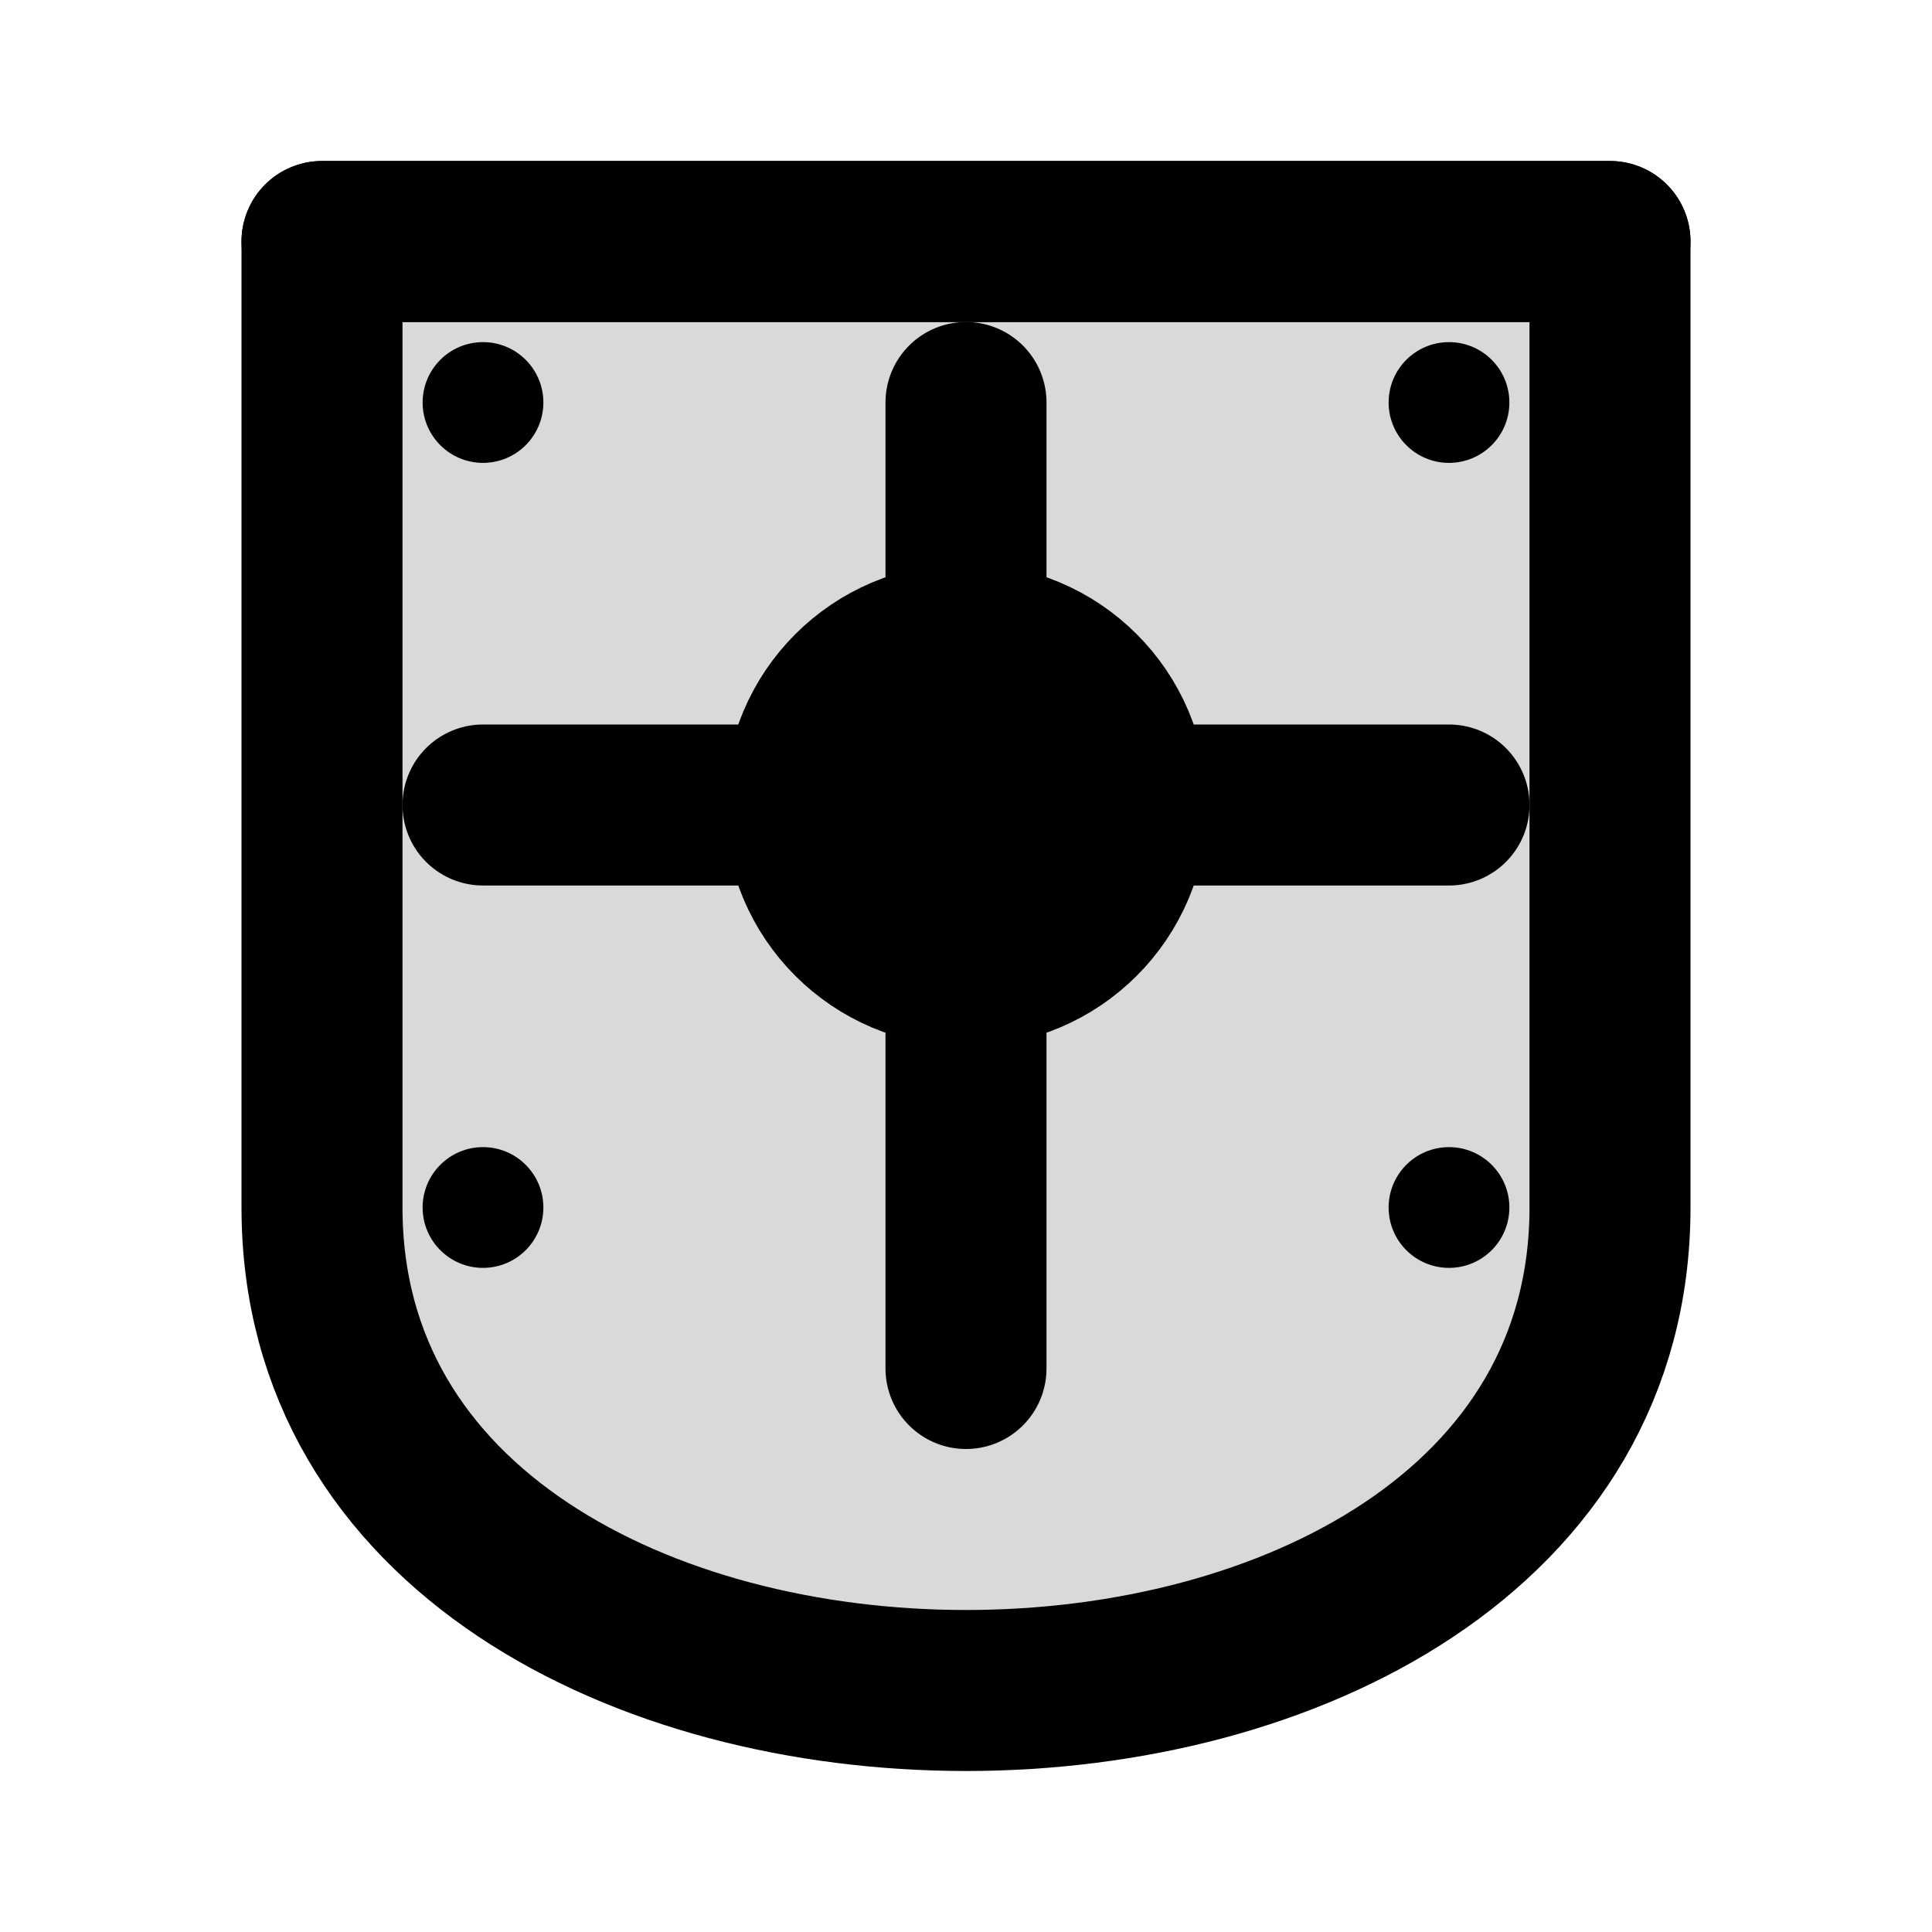
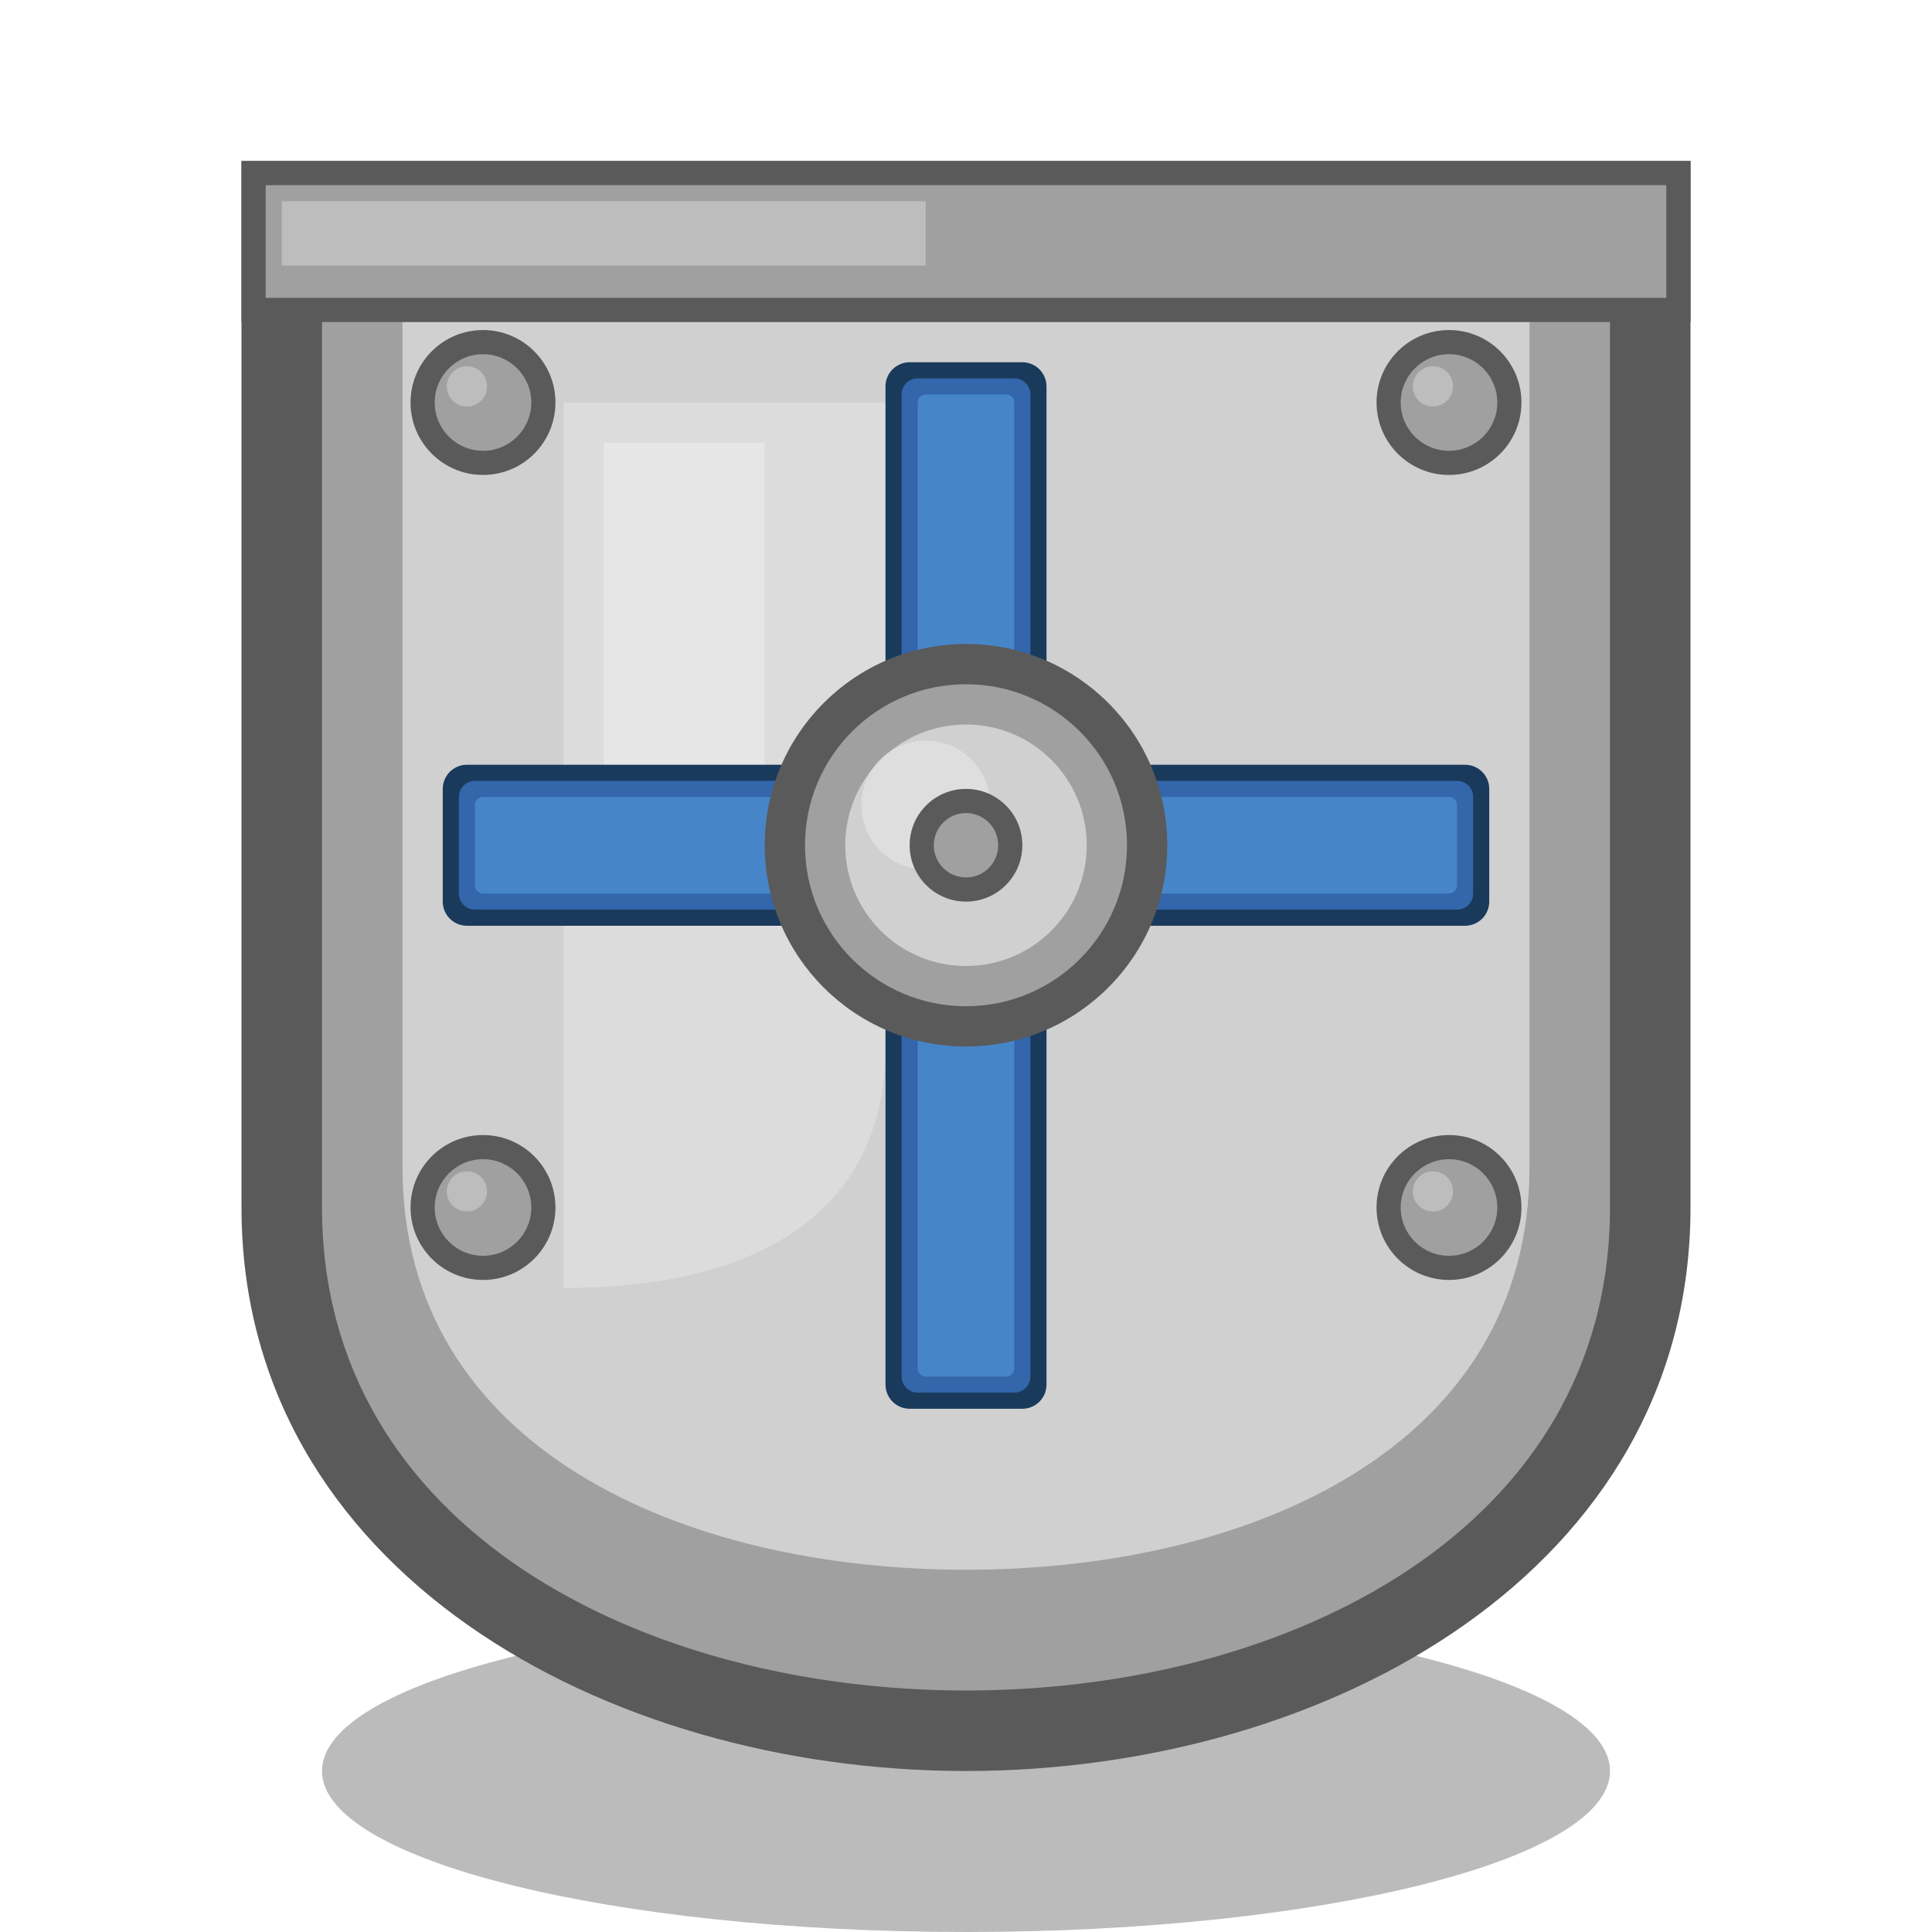
- <svg xmlns="http://www.w3.org/2000/svg" viewBox="0 0 24 24" fill="none">
-   <style>
-     .stroke { stroke: currentColor; stroke-width: 2; stroke-linecap: round; stroke-linejoin: round; fill: none; }
-     .metallic { fill: currentColor; fill-opacity: 0.15; }
-   </style>
-   <path class="stroke metallic" d="M4 3h16v12c0 4-4 6-8 6s-8-2-8-6V3z" />
-   <path class="stroke" d="M4 3h16" />
-   <path class="stroke" d="M12 5v12" />
-   <path class="stroke" d="M6 10h12" />
-   <circle cx="6" cy="5" r="0.75" fill="currentColor" />
-   <circle cx="18" cy="5" r="0.75" fill="currentColor" />
-   <circle cx="6" cy="15" r="0.75" fill="currentColor" />
-   <circle cx="18" cy="15" r="0.75" fill="currentColor" />
-   <circle class="stroke" cx="12" cy="10" r="2" />
-   <circle cx="12" cy="10" r="0.75" fill="currentColor" />
+ <svg xmlns="http://www.w3.org/2000/svg" viewBox="0 0 24 24">
+   <ellipse cx="12" cy="22" rx="8" ry="2" fill="#1a1a1a" opacity="0.3" />
+   <path d="M3 2h18v13c0 4.5-4.5 7-9 7s-9-2.5-9-7V2z" fill="#5a5a5a" />
+   <path d="M4 3h16v12c0 4-4 6-8 6s-8-2-8-6V3z" fill="#a0a0a0" />
+   <path d="M5 4h14v10.5c0 3.5-3.5 5-7 5s-7-1.5-7-5V4z" fill="#d0d0d0" />
+   <path d="M6 5h5v8c0 2-1.5 3-4 3V5z" fill="#e8e8e8" opacity="0.5" />
+   <path d="M6.5 5.5h3v4c0 1-.5 1.5-2 1.5V5.5z" fill="#f5f5f5" opacity="0.4" />
+   <rect x="3" y="2" width="18" height="2" fill="#5a5a5a" />
+   <rect x="3.3" y="2.3" width="17.4" height="1.4" fill="#a0a0a0" />
+   <rect x="3.5" y="2.5" width="8" height="0.8" fill="#d0d0d0" opacity="0.6" />
+   <rect x="11" y="4.5" width="2" height="13" rx="0.3" fill="#1a3a5c" />
+   <rect x="11.2" y="4.7" width="1.6" height="12.6" rx="0.2" fill="#3366aa" />
+   <rect x="11.4" y="4.9" width="1.2" height="12.2" rx="0.1" fill="#5599dd" opacity="0.6" />
+   <rect x="5.5" y="9.5" width="13" height="2" rx="0.3" fill="#1a3a5c" />
+   <rect x="5.7" y="9.7" width="12.6" height="1.6" rx="0.2" fill="#3366aa" />
+   <rect x="5.9" y="9.9" width="12.2" height="1.2" rx="0.1" fill="#5599dd" opacity="0.6" />
+   <circle cx="12" cy="10.5" r="2.5" fill="#5a5a5a" />
+   <circle cx="12" cy="10.5" r="2" fill="#a0a0a0" />
+   <circle cx="12" cy="10.5" r="1.5" fill="#d0d0d0" />
+   <circle cx="11.5" cy="10" r="0.8" fill="#e8e8e8" opacity="0.6" />
+   <circle cx="12" cy="10.5" r="0.7" fill="#5a5a5a" />
+   <circle cx="12" cy="10.5" r="0.4" fill="#a0a0a0" />
+   <circle cx="6" cy="5" r="0.9" fill="#5a5a5a" />
+   <circle cx="6" cy="5" r="0.6" fill="#a0a0a0" />
+   <circle cx="5.8" cy="4.8" r="0.25" fill="#d0d0d0" opacity="0.6" />
+   <circle cx="18" cy="5" r="0.9" fill="#5a5a5a" />
+   <circle cx="18" cy="5" r="0.6" fill="#a0a0a0" />
+   <circle cx="17.8" cy="4.8" r="0.25" fill="#d0d0d0" opacity="0.6" />
+   <circle cx="6" cy="15" r="0.9" fill="#5a5a5a" />
+   <circle cx="6" cy="15" r="0.6" fill="#a0a0a0" />
+   <circle cx="5.8" cy="14.8" r="0.25" fill="#d0d0d0" opacity="0.6" />
+   <circle cx="18" cy="15" r="0.9" fill="#5a5a5a" />
+   <circle cx="18" cy="15" r="0.6" fill="#a0a0a0" />
+   <circle cx="17.8" cy="14.8" r="0.25" fill="#d0d0d0" opacity="0.6" />
</svg>
